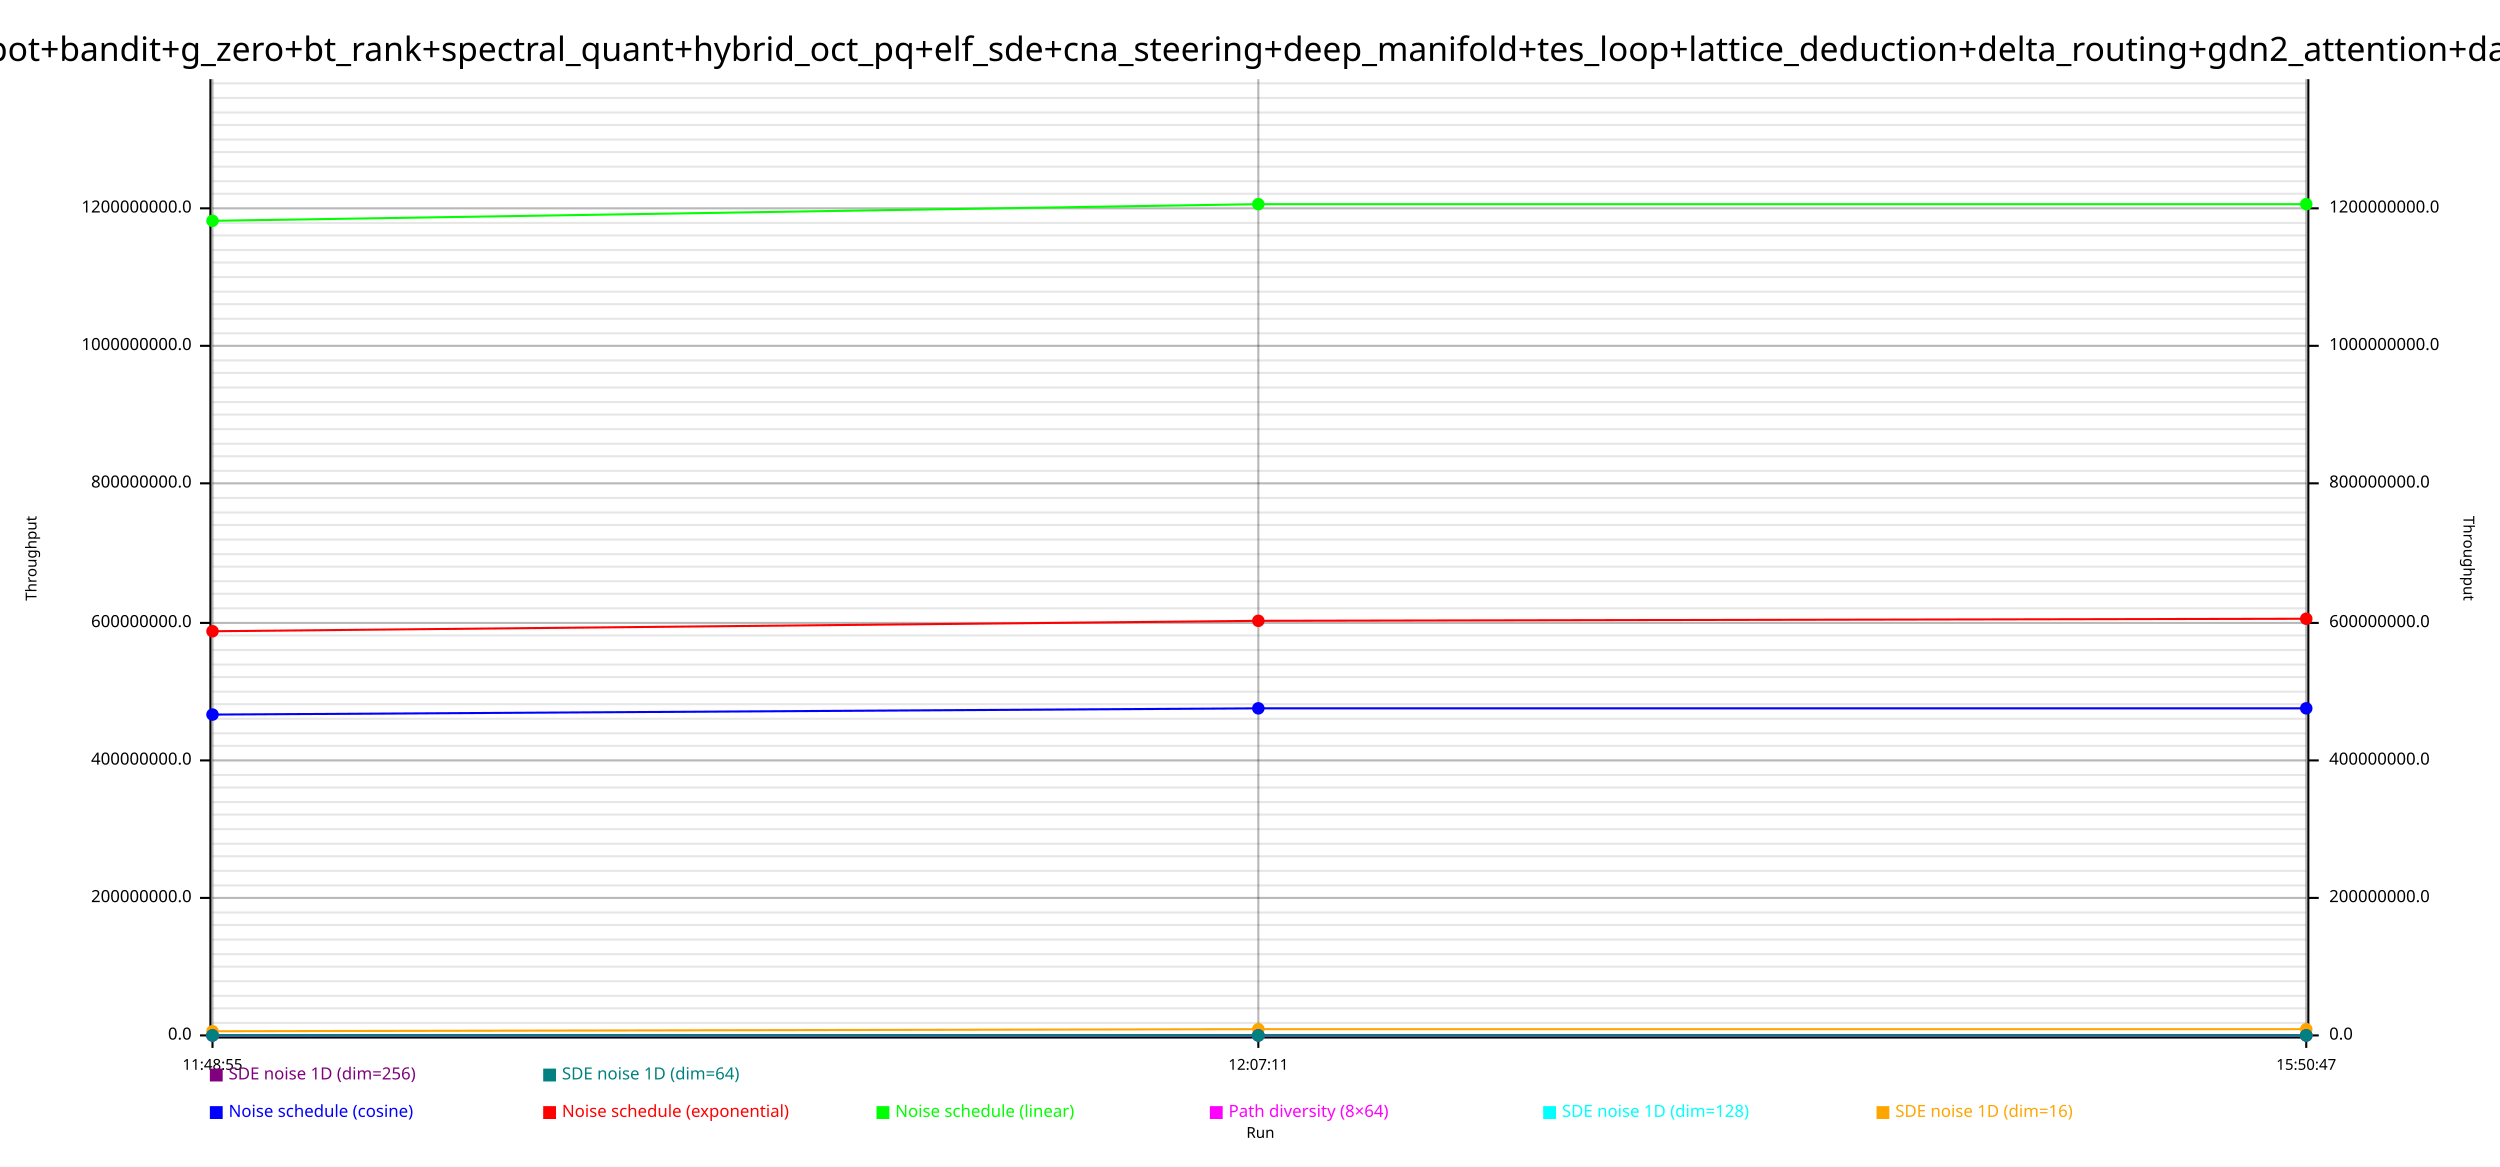
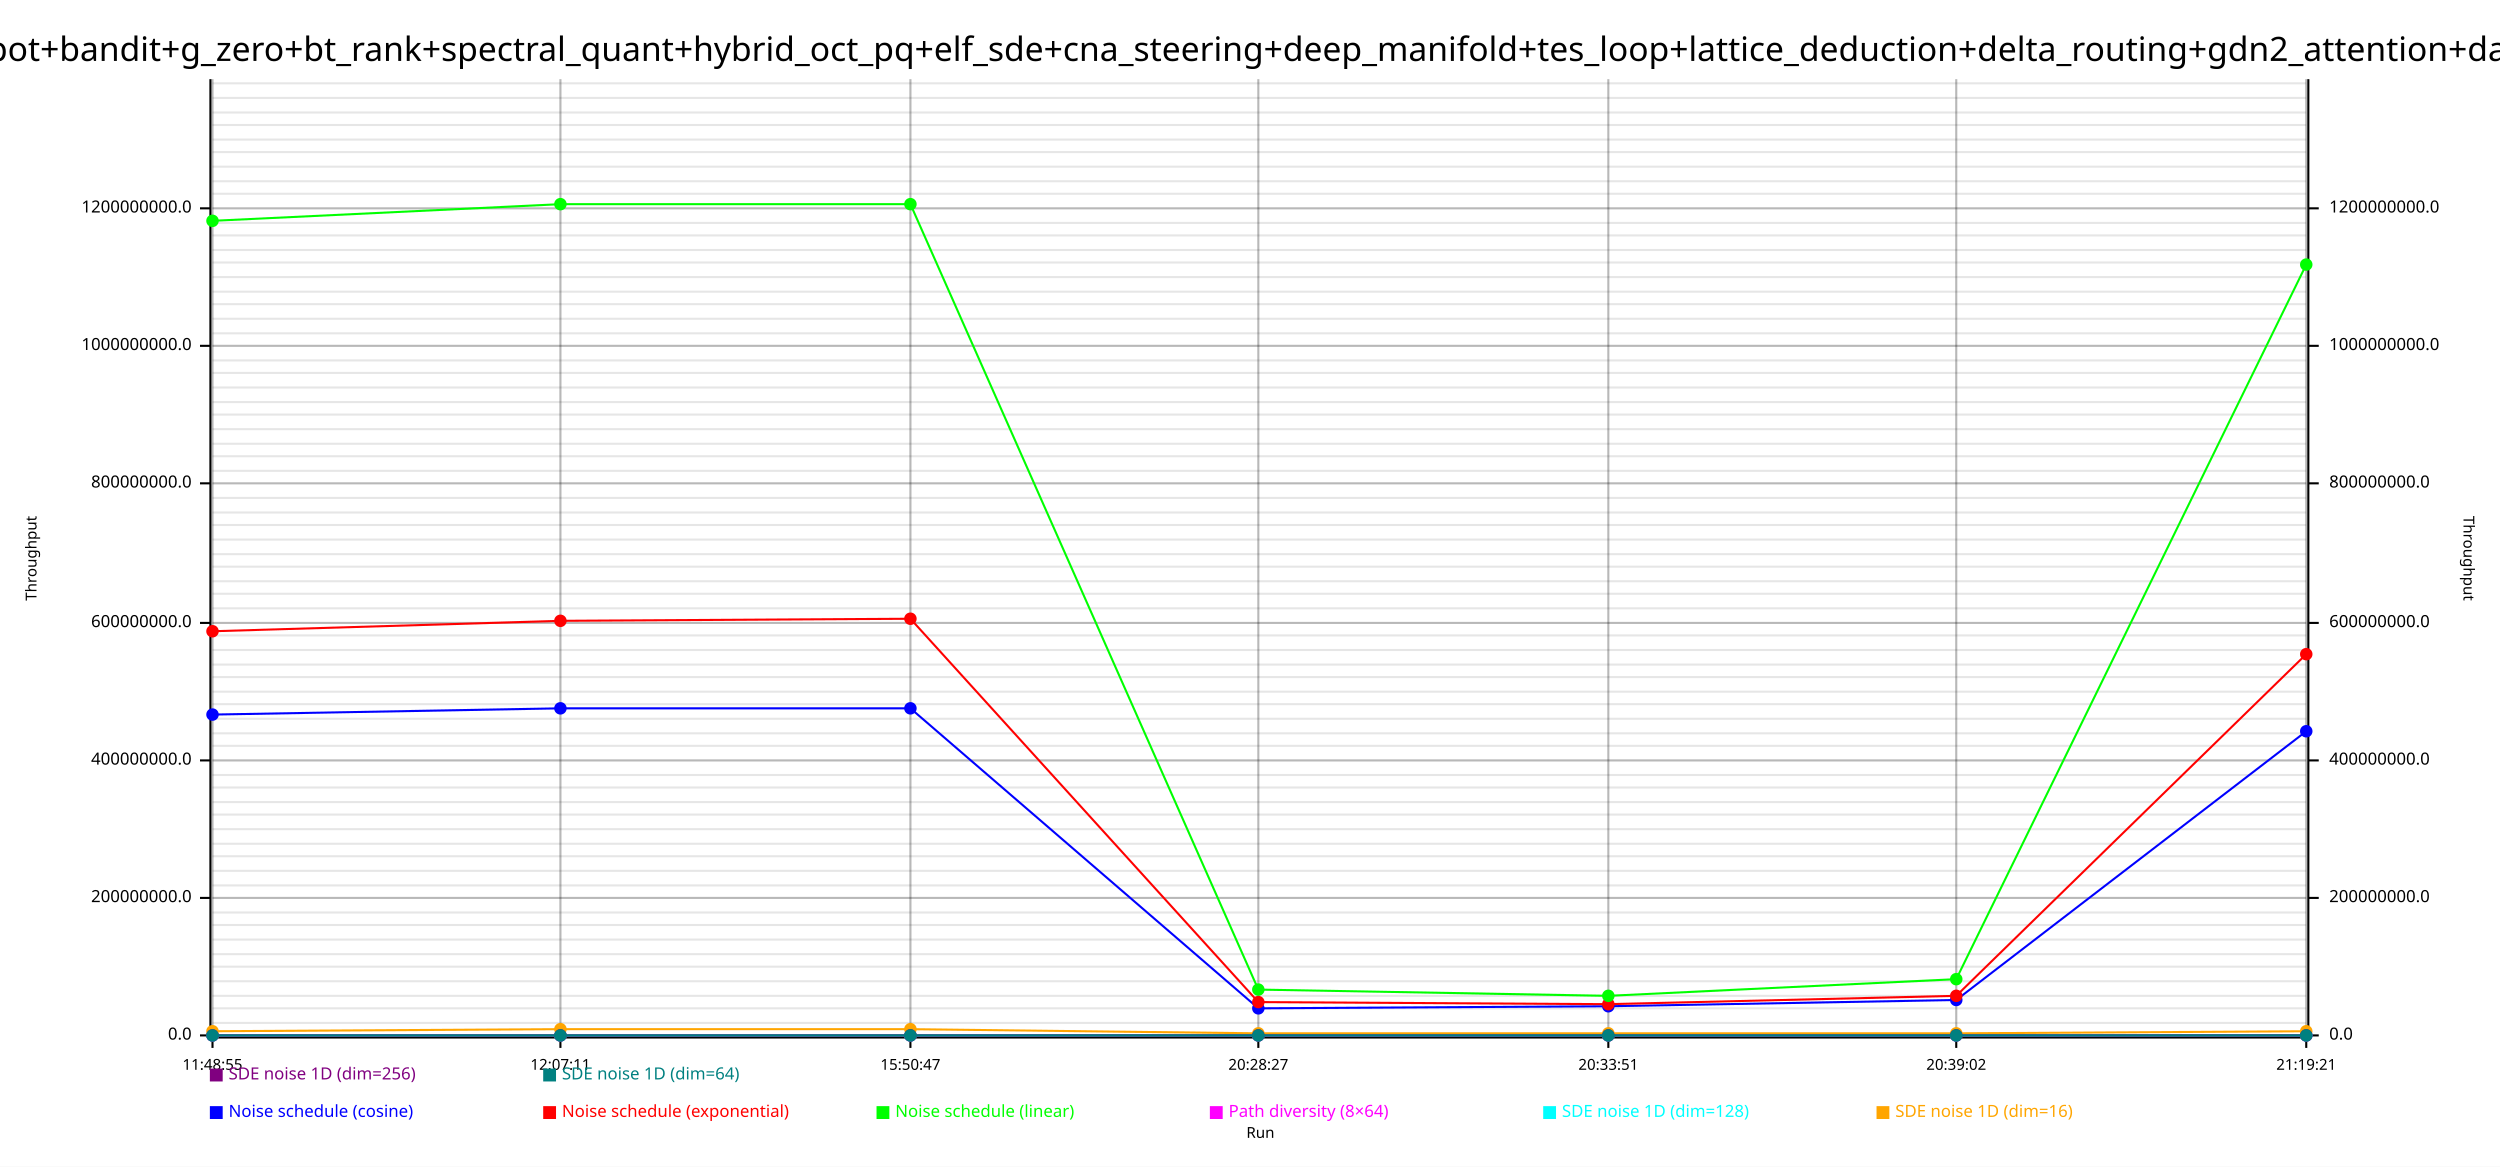
<svg xmlns="http://www.w3.org/2000/svg" width="1200" height="560" viewBox="0 0 1200 560">
  <rect x="0" y="0" width="1200" height="560" opacity="1" fill="#FFFFFF" stroke="none" />
  <text x="600" y="17" dy="0.76em" text-anchor="middle" font-family="sans-serif" font-size="16.129" opacity="1" fill="#000000">
Noise — Time Series [sparse_mlp+domain_latent+ppot+bandit+g_zero+bt_rank+spectral_quant+hybrid_oct_pq+elf_sde+cna_steering+deep_manifold+tes_loop+lattice_deduction+delta_routing+gdn2_attention+dash_attn+dreamer+lt2_looped+plasma_path+tf_loop]
</text>
  <line opacity="0.1" stroke="#000000" stroke-width="1" x1="102" y1="497" x2="102" y2="38" />
+   <line opacity="0.1" stroke="#000000" stroke-width="1" x1="269" y1="497" x2="269" y2="38" />
+   <line opacity="0.1" stroke="#000000" stroke-width="1" x1="437" y1="497" x2="437" y2="38" />
  <line opacity="0.1" stroke="#000000" stroke-width="1" x1="604" y1="497" x2="604" y2="38" />
+   <line opacity="0.1" stroke="#000000" stroke-width="1" x1="772" y1="497" x2="772" y2="38" />
+   <line opacity="0.1" stroke="#000000" stroke-width="1" x1="939" y1="497" x2="939" y2="38" />
  <line opacity="0.1" stroke="#000000" stroke-width="1" x1="1107" y1="497" x2="1107" y2="38" />
  <line opacity="0.1" stroke="#000000" stroke-width="1" x1="102" y1="497" x2="1107" y2="497" />
  <line opacity="0.1" stroke="#000000" stroke-width="1" x1="102" y1="491" x2="1107" y2="491" />
  <line opacity="0.1" stroke="#000000" stroke-width="1" x1="102" y1="484" x2="1107" y2="484" />
  <line opacity="0.1" stroke="#000000" stroke-width="1" x1="102" y1="478" x2="1107" y2="478" />
  <line opacity="0.1" stroke="#000000" stroke-width="1" x1="102" y1="471" x2="1107" y2="471" />
  <line opacity="0.1" stroke="#000000" stroke-width="1" x1="102" y1="464" x2="1107" y2="464" />
  <line opacity="0.1" stroke="#000000" stroke-width="1" x1="102" y1="458" x2="1107" y2="458" />
  <line opacity="0.1" stroke="#000000" stroke-width="1" x1="102" y1="451" x2="1107" y2="451" />
  <line opacity="0.1" stroke="#000000" stroke-width="1" x1="102" y1="444" x2="1107" y2="444" />
  <line opacity="0.1" stroke="#000000" stroke-width="1" x1="102" y1="438" x2="1107" y2="438" />
  <line opacity="0.1" stroke="#000000" stroke-width="1" x1="102" y1="431" x2="1107" y2="431" />
  <line opacity="0.1" stroke="#000000" stroke-width="1" x1="102" y1="425" x2="1107" y2="425" />
  <line opacity="0.1" stroke="#000000" stroke-width="1" x1="102" y1="418" x2="1107" y2="418" />
  <line opacity="0.1" stroke="#000000" stroke-width="1" x1="102" y1="411" x2="1107" y2="411" />
  <line opacity="0.1" stroke="#000000" stroke-width="1" x1="102" y1="405" x2="1107" y2="405" />
  <line opacity="0.1" stroke="#000000" stroke-width="1" x1="102" y1="398" x2="1107" y2="398" />
  <line opacity="0.1" stroke="#000000" stroke-width="1" x1="102" y1="391" x2="1107" y2="391" />
  <line opacity="0.1" stroke="#000000" stroke-width="1" x1="102" y1="385" x2="1107" y2="385" />
  <line opacity="0.1" stroke="#000000" stroke-width="1" x1="102" y1="378" x2="1107" y2="378" />
  <line opacity="0.1" stroke="#000000" stroke-width="1" x1="102" y1="372" x2="1107" y2="372" />
  <line opacity="0.1" stroke="#000000" stroke-width="1" x1="102" y1="365" x2="1107" y2="365" />
  <line opacity="0.1" stroke="#000000" stroke-width="1" x1="102" y1="358" x2="1107" y2="358" />
  <line opacity="0.1" stroke="#000000" stroke-width="1" x1="102" y1="352" x2="1107" y2="352" />
  <line opacity="0.1" stroke="#000000" stroke-width="1" x1="102" y1="345" x2="1107" y2="345" />
  <line opacity="0.1" stroke="#000000" stroke-width="1" x1="102" y1="338" x2="1107" y2="338" />
  <line opacity="0.1" stroke="#000000" stroke-width="1" x1="102" y1="332" x2="1107" y2="332" />
  <line opacity="0.1" stroke="#000000" stroke-width="1" x1="102" y1="325" x2="1107" y2="325" />
  <line opacity="0.1" stroke="#000000" stroke-width="1" x1="102" y1="319" x2="1107" y2="319" />
  <line opacity="0.1" stroke="#000000" stroke-width="1" x1="102" y1="312" x2="1107" y2="312" />
  <line opacity="0.1" stroke="#000000" stroke-width="1" x1="102" y1="305" x2="1107" y2="305" />
  <line opacity="0.1" stroke="#000000" stroke-width="1" x1="102" y1="299" x2="1107" y2="299" />
  <line opacity="0.1" stroke="#000000" stroke-width="1" x1="102" y1="292" x2="1107" y2="292" />
  <line opacity="0.1" stroke="#000000" stroke-width="1" x1="102" y1="285" x2="1107" y2="285" />
  <line opacity="0.1" stroke="#000000" stroke-width="1" x1="102" y1="279" x2="1107" y2="279" />
  <line opacity="0.1" stroke="#000000" stroke-width="1" x1="102" y1="272" x2="1107" y2="272" />
  <line opacity="0.1" stroke="#000000" stroke-width="1" x1="102" y1="266" x2="1107" y2="266" />
  <line opacity="0.1" stroke="#000000" stroke-width="1" x1="102" y1="259" x2="1107" y2="259" />
  <line opacity="0.1" stroke="#000000" stroke-width="1" x1="102" y1="252" x2="1107" y2="252" />
  <line opacity="0.1" stroke="#000000" stroke-width="1" x1="102" y1="246" x2="1107" y2="246" />
  <line opacity="0.1" stroke="#000000" stroke-width="1" x1="102" y1="239" x2="1107" y2="239" />
  <line opacity="0.1" stroke="#000000" stroke-width="1" x1="102" y1="232" x2="1107" y2="232" />
  <line opacity="0.1" stroke="#000000" stroke-width="1" x1="102" y1="226" x2="1107" y2="226" />
  <line opacity="0.1" stroke="#000000" stroke-width="1" x1="102" y1="219" x2="1107" y2="219" />
  <line opacity="0.1" stroke="#000000" stroke-width="1" x1="102" y1="213" x2="1107" y2="213" />
  <line opacity="0.1" stroke="#000000" stroke-width="1" x1="102" y1="206" x2="1107" y2="206" />
  <line opacity="0.1" stroke="#000000" stroke-width="1" x1="102" y1="199" x2="1107" y2="199" />
  <line opacity="0.1" stroke="#000000" stroke-width="1" x1="102" y1="193" x2="1107" y2="193" />
  <line opacity="0.1" stroke="#000000" stroke-width="1" x1="102" y1="186" x2="1107" y2="186" />
  <line opacity="0.1" stroke="#000000" stroke-width="1" x1="102" y1="179" x2="1107" y2="179" />
  <line opacity="0.1" stroke="#000000" stroke-width="1" x1="102" y1="173" x2="1107" y2="173" />
  <line opacity="0.1" stroke="#000000" stroke-width="1" x1="102" y1="166" x2="1107" y2="166" />
  <line opacity="0.1" stroke="#000000" stroke-width="1" x1="102" y1="160" x2="1107" y2="160" />
  <line opacity="0.1" stroke="#000000" stroke-width="1" x1="102" y1="153" x2="1107" y2="153" />
  <line opacity="0.1" stroke="#000000" stroke-width="1" x1="102" y1="146" x2="1107" y2="146" />
  <line opacity="0.1" stroke="#000000" stroke-width="1" x1="102" y1="140" x2="1107" y2="140" />
  <line opacity="0.1" stroke="#000000" stroke-width="1" x1="102" y1="133" x2="1107" y2="133" />
  <line opacity="0.1" stroke="#000000" stroke-width="1" x1="102" y1="126" x2="1107" y2="126" />
  <line opacity="0.1" stroke="#000000" stroke-width="1" x1="102" y1="120" x2="1107" y2="120" />
  <line opacity="0.1" stroke="#000000" stroke-width="1" x1="102" y1="113" x2="1107" y2="113" />
  <line opacity="0.1" stroke="#000000" stroke-width="1" x1="102" y1="107" x2="1107" y2="107" />
  <line opacity="0.1" stroke="#000000" stroke-width="1" x1="102" y1="100" x2="1107" y2="100" />
  <line opacity="0.1" stroke="#000000" stroke-width="1" x1="102" y1="93" x2="1107" y2="93" />
  <line opacity="0.1" stroke="#000000" stroke-width="1" x1="102" y1="87" x2="1107" y2="87" />
  <line opacity="0.1" stroke="#000000" stroke-width="1" x1="102" y1="80" x2="1107" y2="80" />
  <line opacity="0.1" stroke="#000000" stroke-width="1" x1="102" y1="73" x2="1107" y2="73" />
  <line opacity="0.1" stroke="#000000" stroke-width="1" x1="102" y1="67" x2="1107" y2="67" />
  <line opacity="0.1" stroke="#000000" stroke-width="1" x1="102" y1="60" x2="1107" y2="60" />
  <line opacity="0.1" stroke="#000000" stroke-width="1" x1="102" y1="54" x2="1107" y2="54" />
  <line opacity="0.1" stroke="#000000" stroke-width="1" x1="102" y1="47" x2="1107" y2="47" />
  <line opacity="0.1" stroke="#000000" stroke-width="1" x1="102" y1="40" x2="1107" y2="40" />
  <text x="12" y="268" dy="0.76em" text-anchor="middle" font-family="sans-serif" font-size="7.258" opacity="1" fill="#000000" transform="rotate(270, 12, 268)">
Throughput
</text>
  <text x="605" y="548" dy="-0.5ex" text-anchor="middle" font-family="sans-serif" font-size="7.258" opacity="1" fill="#000000">
Run
</text>
  <text x="1188" y="268" dy="0.76em" text-anchor="middle" font-family="sans-serif" font-size="7.258" opacity="1" fill="#000000" transform="rotate(90, 1188, 268)">
Throughput
</text>
  <line opacity="0.2" stroke="#000000" stroke-width="1" x1="102" y1="497" x2="102" y2="38" />
+   <line opacity="0.2" stroke="#000000" stroke-width="1" x1="269" y1="497" x2="269" y2="38" />
+   <line opacity="0.2" stroke="#000000" stroke-width="1" x1="437" y1="497" x2="437" y2="38" />
  <line opacity="0.2" stroke="#000000" stroke-width="1" x1="604" y1="497" x2="604" y2="38" />
+   <line opacity="0.2" stroke="#000000" stroke-width="1" x1="772" y1="497" x2="772" y2="38" />
+   <line opacity="0.2" stroke="#000000" stroke-width="1" x1="939" y1="497" x2="939" y2="38" />
  <line opacity="0.2" stroke="#000000" stroke-width="1" x1="1107" y1="497" x2="1107" y2="38" />
  <line opacity="0.2" stroke="#000000" stroke-width="1" x1="102" y1="497" x2="1107" y2="497" />
  <line opacity="0.2" stroke="#000000" stroke-width="1" x1="102" y1="431" x2="1107" y2="431" />
  <line opacity="0.2" stroke="#000000" stroke-width="1" x1="102" y1="365" x2="1107" y2="365" />
  <line opacity="0.2" stroke="#000000" stroke-width="1" x1="102" y1="299" x2="1107" y2="299" />
  <line opacity="0.2" stroke="#000000" stroke-width="1" x1="102" y1="232" x2="1107" y2="232" />
  <line opacity="0.2" stroke="#000000" stroke-width="1" x1="102" y1="166" x2="1107" y2="166" />
  <line opacity="0.2" stroke="#000000" stroke-width="1" x1="102" y1="100" x2="1107" y2="100" />
  <polyline fill="none" opacity="1" stroke="#000000" stroke-width="1" points="101,38 101,497 " />
  <text x="92" y="497" dy="0.5ex" text-anchor="end" font-family="sans-serif" font-size="8.065" opacity="1" fill="#000000">
0.0
</text>
  <polyline fill="none" opacity="1" stroke="#000000" stroke-width="1" points="96,497 101,497 " />
  <text x="92" y="431" dy="0.5ex" text-anchor="end" font-family="sans-serif" font-size="8.065" opacity="1" fill="#000000">
200000000.0
</text>
  <polyline fill="none" opacity="1" stroke="#000000" stroke-width="1" points="96,431 101,431 " />
  <text x="92" y="365" dy="0.5ex" text-anchor="end" font-family="sans-serif" font-size="8.065" opacity="1" fill="#000000">
400000000.0
</text>
  <polyline fill="none" opacity="1" stroke="#000000" stroke-width="1" points="96,365 101,365 " />
  <text x="92" y="299" dy="0.5ex" text-anchor="end" font-family="sans-serif" font-size="8.065" opacity="1" fill="#000000">
600000000.0
</text>
  <polyline fill="none" opacity="1" stroke="#000000" stroke-width="1" points="96,299 101,299 " />
  <text x="92" y="232" dy="0.5ex" text-anchor="end" font-family="sans-serif" font-size="8.065" opacity="1" fill="#000000">
800000000.0
</text>
  <polyline fill="none" opacity="1" stroke="#000000" stroke-width="1" points="96,232 101,232 " />
  <text x="92" y="166" dy="0.5ex" text-anchor="end" font-family="sans-serif" font-size="8.065" opacity="1" fill="#000000">
1000000000.0
</text>
  <polyline fill="none" opacity="1" stroke="#000000" stroke-width="1" points="96,166 101,166 " />
  <text x="92" y="100" dy="0.5ex" text-anchor="end" font-family="sans-serif" font-size="8.065" opacity="1" fill="#000000">
1200000000.0
</text>
  <polyline fill="none" opacity="1" stroke="#000000" stroke-width="1" points="96,100 101,100 " />
  <polyline fill="none" opacity="1" stroke="#000000" stroke-width="1" points="102,498 1107,498 " />
  <text x="102" y="508" dy="0.76em" text-anchor="middle" font-family="sans-serif" font-size="7.258" opacity="1" fill="#000000">
11:48:55
</text>
  <polyline fill="none" opacity="1" stroke="#000000" stroke-width="1" points="102,498 102,503 " />
+   <text x="269" y="508" dy="0.76em" text-anchor="middle" font-family="sans-serif" font-size="7.258" opacity="1" fill="#000000">
+ 12:07:11
+ </text>
+   <polyline fill="none" opacity="1" stroke="#000000" stroke-width="1" points="269,498 269,503 " />
+   <text x="437" y="508" dy="0.76em" text-anchor="middle" font-family="sans-serif" font-size="7.258" opacity="1" fill="#000000">
+ 15:50:47
+ </text>
+   <polyline fill="none" opacity="1" stroke="#000000" stroke-width="1" points="437,498 437,503 " />
  <text x="604" y="508" dy="0.76em" text-anchor="middle" font-family="sans-serif" font-size="7.258" opacity="1" fill="#000000">
- 12:07:11
+ 20:28:27
</text>
  <polyline fill="none" opacity="1" stroke="#000000" stroke-width="1" points="604,498 604,503 " />
+   <text x="772" y="508" dy="0.76em" text-anchor="middle" font-family="sans-serif" font-size="7.258" opacity="1" fill="#000000">
+ 20:33:51
+ </text>
+   <polyline fill="none" opacity="1" stroke="#000000" stroke-width="1" points="772,498 772,503 " />
+   <text x="939" y="508" dy="0.76em" text-anchor="middle" font-family="sans-serif" font-size="7.258" opacity="1" fill="#000000">
+ 20:39:02
+ </text>
+   <polyline fill="none" opacity="1" stroke="#000000" stroke-width="1" points="939,498 939,503 " />
  <text x="1107" y="508" dy="0.76em" text-anchor="middle" font-family="sans-serif" font-size="7.258" opacity="1" fill="#000000">
- 15:50:47
+ 21:19:21
</text>
  <polyline fill="none" opacity="1" stroke="#000000" stroke-width="1" points="1107,498 1107,503 " />
  <polyline fill="none" opacity="1" stroke="#000000" stroke-width="1" points="1108,38 1108,497 " />
  <text x="1118" y="497" dy="0.5ex" text-anchor="start" font-family="sans-serif" font-size="8.065" opacity="1" fill="#000000">
0.0
</text>
  <polyline fill="none" opacity="1" stroke="#000000" stroke-width="1" points="1108,497 1113,497 " />
  <text x="1118" y="431" dy="0.5ex" text-anchor="start" font-family="sans-serif" font-size="8.065" opacity="1" fill="#000000">
200000000.0
</text>
  <polyline fill="none" opacity="1" stroke="#000000" stroke-width="1" points="1108,431 1113,431 " />
  <text x="1118" y="365" dy="0.5ex" text-anchor="start" font-family="sans-serif" font-size="8.065" opacity="1" fill="#000000">
400000000.0
</text>
  <polyline fill="none" opacity="1" stroke="#000000" stroke-width="1" points="1108,365 1113,365 " />
  <text x="1118" y="299" dy="0.5ex" text-anchor="start" font-family="sans-serif" font-size="8.065" opacity="1" fill="#000000">
600000000.0
</text>
  <polyline fill="none" opacity="1" stroke="#000000" stroke-width="1" points="1108,299 1113,299 " />
  <text x="1118" y="232" dy="0.5ex" text-anchor="start" font-family="sans-serif" font-size="8.065" opacity="1" fill="#000000">
800000000.0
</text>
  <polyline fill="none" opacity="1" stroke="#000000" stroke-width="1" points="1108,232 1113,232 " />
  <text x="1118" y="166" dy="0.5ex" text-anchor="start" font-family="sans-serif" font-size="8.065" opacity="1" fill="#000000">
1000000000.0
</text>
  <polyline fill="none" opacity="1" stroke="#000000" stroke-width="1" points="1108,166 1113,166 " />
  <text x="1118" y="100" dy="0.5ex" text-anchor="start" font-family="sans-serif" font-size="8.065" opacity="1" fill="#000000">
1200000000.0
</text>
  <polyline fill="none" opacity="1" stroke="#000000" stroke-width="1" points="1108,100 1113,100 " />
-   <polyline fill="none" opacity="1" stroke="#0000FF" stroke-width="1" points="102,343 604,340 1107,340 " />
+   <polyline fill="none" opacity="1" stroke="#0000FF" stroke-width="1" points="102,343 269,340 437,340 604,484 772,483 939,480 1107,351 " />
  <circle cx="102" cy="343" r="3" opacity="1" fill="#0000FF" stroke="none" stroke-width="1" />
-   <circle cx="604" cy="340" r="3" opacity="1" fill="#0000FF" stroke="none" stroke-width="1" />
-   <circle cx="1107" cy="340" r="3" opacity="1" fill="#0000FF" stroke="none" stroke-width="1" />
+   <circle cx="269" cy="340" r="3" opacity="1" fill="#0000FF" stroke="none" stroke-width="1" />
+   <circle cx="437" cy="340" r="3" opacity="1" fill="#0000FF" stroke="none" stroke-width="1" />
+   <circle cx="604" cy="484" r="3" opacity="1" fill="#0000FF" stroke="none" stroke-width="1" />
+   <circle cx="772" cy="483" r="3" opacity="1" fill="#0000FF" stroke="none" stroke-width="1" />
+   <circle cx="939" cy="480" r="3" opacity="1" fill="#0000FF" stroke="none" stroke-width="1" />
+   <circle cx="1107" cy="351" r="3" opacity="1" fill="#0000FF" stroke="none" stroke-width="1" />
  <text x="100" y="530" dy="0.76em" text-anchor="start" font-family="sans-serif" font-size="8.065" opacity="1" fill="#0000FF">
■ Noise schedule (cosine)
</text>
-   <polyline fill="none" opacity="1" stroke="#FF0000" stroke-width="1" points="102,303 604,298 1107,297 " />
+   <polyline fill="none" opacity="1" stroke="#FF0000" stroke-width="1" points="102,303 269,298 437,297 604,481 772,482 939,478 1107,314 " />
  <circle cx="102" cy="303" r="3" opacity="1" fill="#FF0000" stroke="none" stroke-width="1" />
-   <circle cx="604" cy="298" r="3" opacity="1" fill="#FF0000" stroke="none" stroke-width="1" />
-   <circle cx="1107" cy="297" r="3" opacity="1" fill="#FF0000" stroke="none" stroke-width="1" />
+   <circle cx="269" cy="298" r="3" opacity="1" fill="#FF0000" stroke="none" stroke-width="1" />
+   <circle cx="437" cy="297" r="3" opacity="1" fill="#FF0000" stroke="none" stroke-width="1" />
+   <circle cx="604" cy="481" r="3" opacity="1" fill="#FF0000" stroke="none" stroke-width="1" />
+   <circle cx="772" cy="482" r="3" opacity="1" fill="#FF0000" stroke="none" stroke-width="1" />
+   <circle cx="939" cy="478" r="3" opacity="1" fill="#FF0000" stroke="none" stroke-width="1" />
+   <circle cx="1107" cy="314" r="3" opacity="1" fill="#FF0000" stroke="none" stroke-width="1" />
  <text x="260" y="530" dy="0.76em" text-anchor="start" font-family="sans-serif" font-size="8.065" opacity="1" fill="#FF0000">
■ Noise schedule (exponential)
</text>
-   <polyline fill="none" opacity="1" stroke="#00FF00" stroke-width="1" points="102,106 604,98 1107,98 " />
+   <polyline fill="none" opacity="1" stroke="#00FF00" stroke-width="1" points="102,106 269,98 437,98 604,475 772,478 939,470 1107,127 " />
  <circle cx="102" cy="106" r="3" opacity="1" fill="#00FF00" stroke="none" stroke-width="1" />
-   <circle cx="604" cy="98" r="3" opacity="1" fill="#00FF00" stroke="none" stroke-width="1" />
-   <circle cx="1107" cy="98" r="3" opacity="1" fill="#00FF00" stroke="none" stroke-width="1" />
+   <circle cx="269" cy="98" r="3" opacity="1" fill="#00FF00" stroke="none" stroke-width="1" />
+   <circle cx="437" cy="98" r="3" opacity="1" fill="#00FF00" stroke="none" stroke-width="1" />
+   <circle cx="604" cy="475" r="3" opacity="1" fill="#00FF00" stroke="none" stroke-width="1" />
+   <circle cx="772" cy="478" r="3" opacity="1" fill="#00FF00" stroke="none" stroke-width="1" />
+   <circle cx="939" cy="470" r="3" opacity="1" fill="#00FF00" stroke="none" stroke-width="1" />
+   <circle cx="1107" cy="127" r="3" opacity="1" fill="#00FF00" stroke="none" stroke-width="1" />
  <text x="420" y="530" dy="0.76em" text-anchor="start" font-family="sans-serif" font-size="8.065" opacity="1" fill="#00FF00">
■ Noise schedule (linear)
</text>
-   <polyline fill="none" opacity="1" stroke="#FF00FF" stroke-width="1" points="102,497 604,497 1107,497 " />
+   <polyline fill="none" opacity="1" stroke="#FF00FF" stroke-width="1" points="102,497 269,497 437,497 604,497 772,497 939,497 1107,497 " />
  <circle cx="102" cy="497" r="3" opacity="1" fill="#FF00FF" stroke="none" stroke-width="1" />
+   <circle cx="269" cy="497" r="3" opacity="1" fill="#FF00FF" stroke="none" stroke-width="1" />
+   <circle cx="437" cy="497" r="3" opacity="1" fill="#FF00FF" stroke="none" stroke-width="1" />
  <circle cx="604" cy="497" r="3" opacity="1" fill="#FF00FF" stroke="none" stroke-width="1" />
+   <circle cx="772" cy="497" r="3" opacity="1" fill="#FF00FF" stroke="none" stroke-width="1" />
+   <circle cx="939" cy="497" r="3" opacity="1" fill="#FF00FF" stroke="none" stroke-width="1" />
  <circle cx="1107" cy="497" r="3" opacity="1" fill="#FF00FF" stroke="none" stroke-width="1" />
  <text x="580" y="530" dy="0.76em" text-anchor="start" font-family="sans-serif" font-size="8.065" opacity="1" fill="#FF00FF">
■ Path diversity (8×64)
</text>
-   <polyline fill="none" opacity="1" stroke="#00FFFF" stroke-width="1" points="102,497 604,497 1107,497 " />
+   <polyline fill="none" opacity="1" stroke="#00FFFF" stroke-width="1" points="102,497 269,497 437,497 604,497 772,497 939,497 1107,497 " />
  <circle cx="102" cy="497" r="3" opacity="1" fill="#00FFFF" stroke="none" stroke-width="1" />
+   <circle cx="269" cy="497" r="3" opacity="1" fill="#00FFFF" stroke="none" stroke-width="1" />
+   <circle cx="437" cy="497" r="3" opacity="1" fill="#00FFFF" stroke="none" stroke-width="1" />
  <circle cx="604" cy="497" r="3" opacity="1" fill="#00FFFF" stroke="none" stroke-width="1" />
+   <circle cx="772" cy="497" r="3" opacity="1" fill="#00FFFF" stroke="none" stroke-width="1" />
+   <circle cx="939" cy="497" r="3" opacity="1" fill="#00FFFF" stroke="none" stroke-width="1" />
  <circle cx="1107" cy="497" r="3" opacity="1" fill="#00FFFF" stroke="none" stroke-width="1" />
  <text x="740" y="530" dy="0.76em" text-anchor="start" font-family="sans-serif" font-size="8.065" opacity="1" fill="#00FFFF">
■ SDE noise 1D (dim=128)
</text>
-   <polyline fill="none" opacity="1" stroke="#FFA500" stroke-width="1" points="102,495 604,494 1107,494 " />
+   <polyline fill="none" opacity="1" stroke="#FFA500" stroke-width="1" points="102,495 269,494 437,494 604,496 772,496 939,496 1107,495 " />
  <circle cx="102" cy="495" r="3" opacity="1" fill="#FFA500" stroke="none" stroke-width="1" />
-   <circle cx="604" cy="494" r="3" opacity="1" fill="#FFA500" stroke="none" stroke-width="1" />
-   <circle cx="1107" cy="494" r="3" opacity="1" fill="#FFA500" stroke="none" stroke-width="1" />
+   <circle cx="269" cy="494" r="3" opacity="1" fill="#FFA500" stroke="none" stroke-width="1" />
+   <circle cx="437" cy="494" r="3" opacity="1" fill="#FFA500" stroke="none" stroke-width="1" />
+   <circle cx="604" cy="496" r="3" opacity="1" fill="#FFA500" stroke="none" stroke-width="1" />
+   <circle cx="772" cy="496" r="3" opacity="1" fill="#FFA500" stroke="none" stroke-width="1" />
+   <circle cx="939" cy="496" r="3" opacity="1" fill="#FFA500" stroke="none" stroke-width="1" />
+   <circle cx="1107" cy="495" r="3" opacity="1" fill="#FFA500" stroke="none" stroke-width="1" />
  <text x="900" y="530" dy="0.76em" text-anchor="start" font-family="sans-serif" font-size="8.065" opacity="1" fill="#FFA500">
■ SDE noise 1D (dim=16)
</text>
-   <polyline fill="none" opacity="1" stroke="#800080" stroke-width="1" points="102,497 604,497 1107,497 " />
+   <polyline fill="none" opacity="1" stroke="#800080" stroke-width="1" points="102,497 269,497 437,497 604,497 772,497 939,497 1107,497 " />
  <circle cx="102" cy="497" r="3" opacity="1" fill="#800080" stroke="none" stroke-width="1" />
+   <circle cx="269" cy="497" r="3" opacity="1" fill="#800080" stroke="none" stroke-width="1" />
+   <circle cx="437" cy="497" r="3" opacity="1" fill="#800080" stroke="none" stroke-width="1" />
  <circle cx="604" cy="497" r="3" opacity="1" fill="#800080" stroke="none" stroke-width="1" />
+   <circle cx="772" cy="497" r="3" opacity="1" fill="#800080" stroke="none" stroke-width="1" />
+   <circle cx="939" cy="497" r="3" opacity="1" fill="#800080" stroke="none" stroke-width="1" />
  <circle cx="1107" cy="497" r="3" opacity="1" fill="#800080" stroke="none" stroke-width="1" />
  <text x="100" y="512" dy="0.76em" text-anchor="start" font-family="sans-serif" font-size="8.065" opacity="1" fill="#800080">
■ SDE noise 1D (dim=256)
</text>
-   <polyline fill="none" opacity="1" stroke="#008080" stroke-width="1" points="102,497 604,497 1107,497 " />
+   <polyline fill="none" opacity="1" stroke="#008080" stroke-width="1" points="102,497 269,497 437,497 604,497 772,497 939,497 1107,497 " />
  <circle cx="102" cy="497" r="3" opacity="1" fill="#008080" stroke="none" stroke-width="1" />
+   <circle cx="269" cy="497" r="3" opacity="1" fill="#008080" stroke="none" stroke-width="1" />
+   <circle cx="437" cy="497" r="3" opacity="1" fill="#008080" stroke="none" stroke-width="1" />
  <circle cx="604" cy="497" r="3" opacity="1" fill="#008080" stroke="none" stroke-width="1" />
+   <circle cx="772" cy="497" r="3" opacity="1" fill="#008080" stroke="none" stroke-width="1" />
+   <circle cx="939" cy="497" r="3" opacity="1" fill="#008080" stroke="none" stroke-width="1" />
  <circle cx="1107" cy="497" r="3" opacity="1" fill="#008080" stroke="none" stroke-width="1" />
  <text x="260" y="512" dy="0.76em" text-anchor="start" font-family="sans-serif" font-size="8.065" opacity="1" fill="#008080">
■ SDE noise 1D (dim=64)
</text>
</svg>
